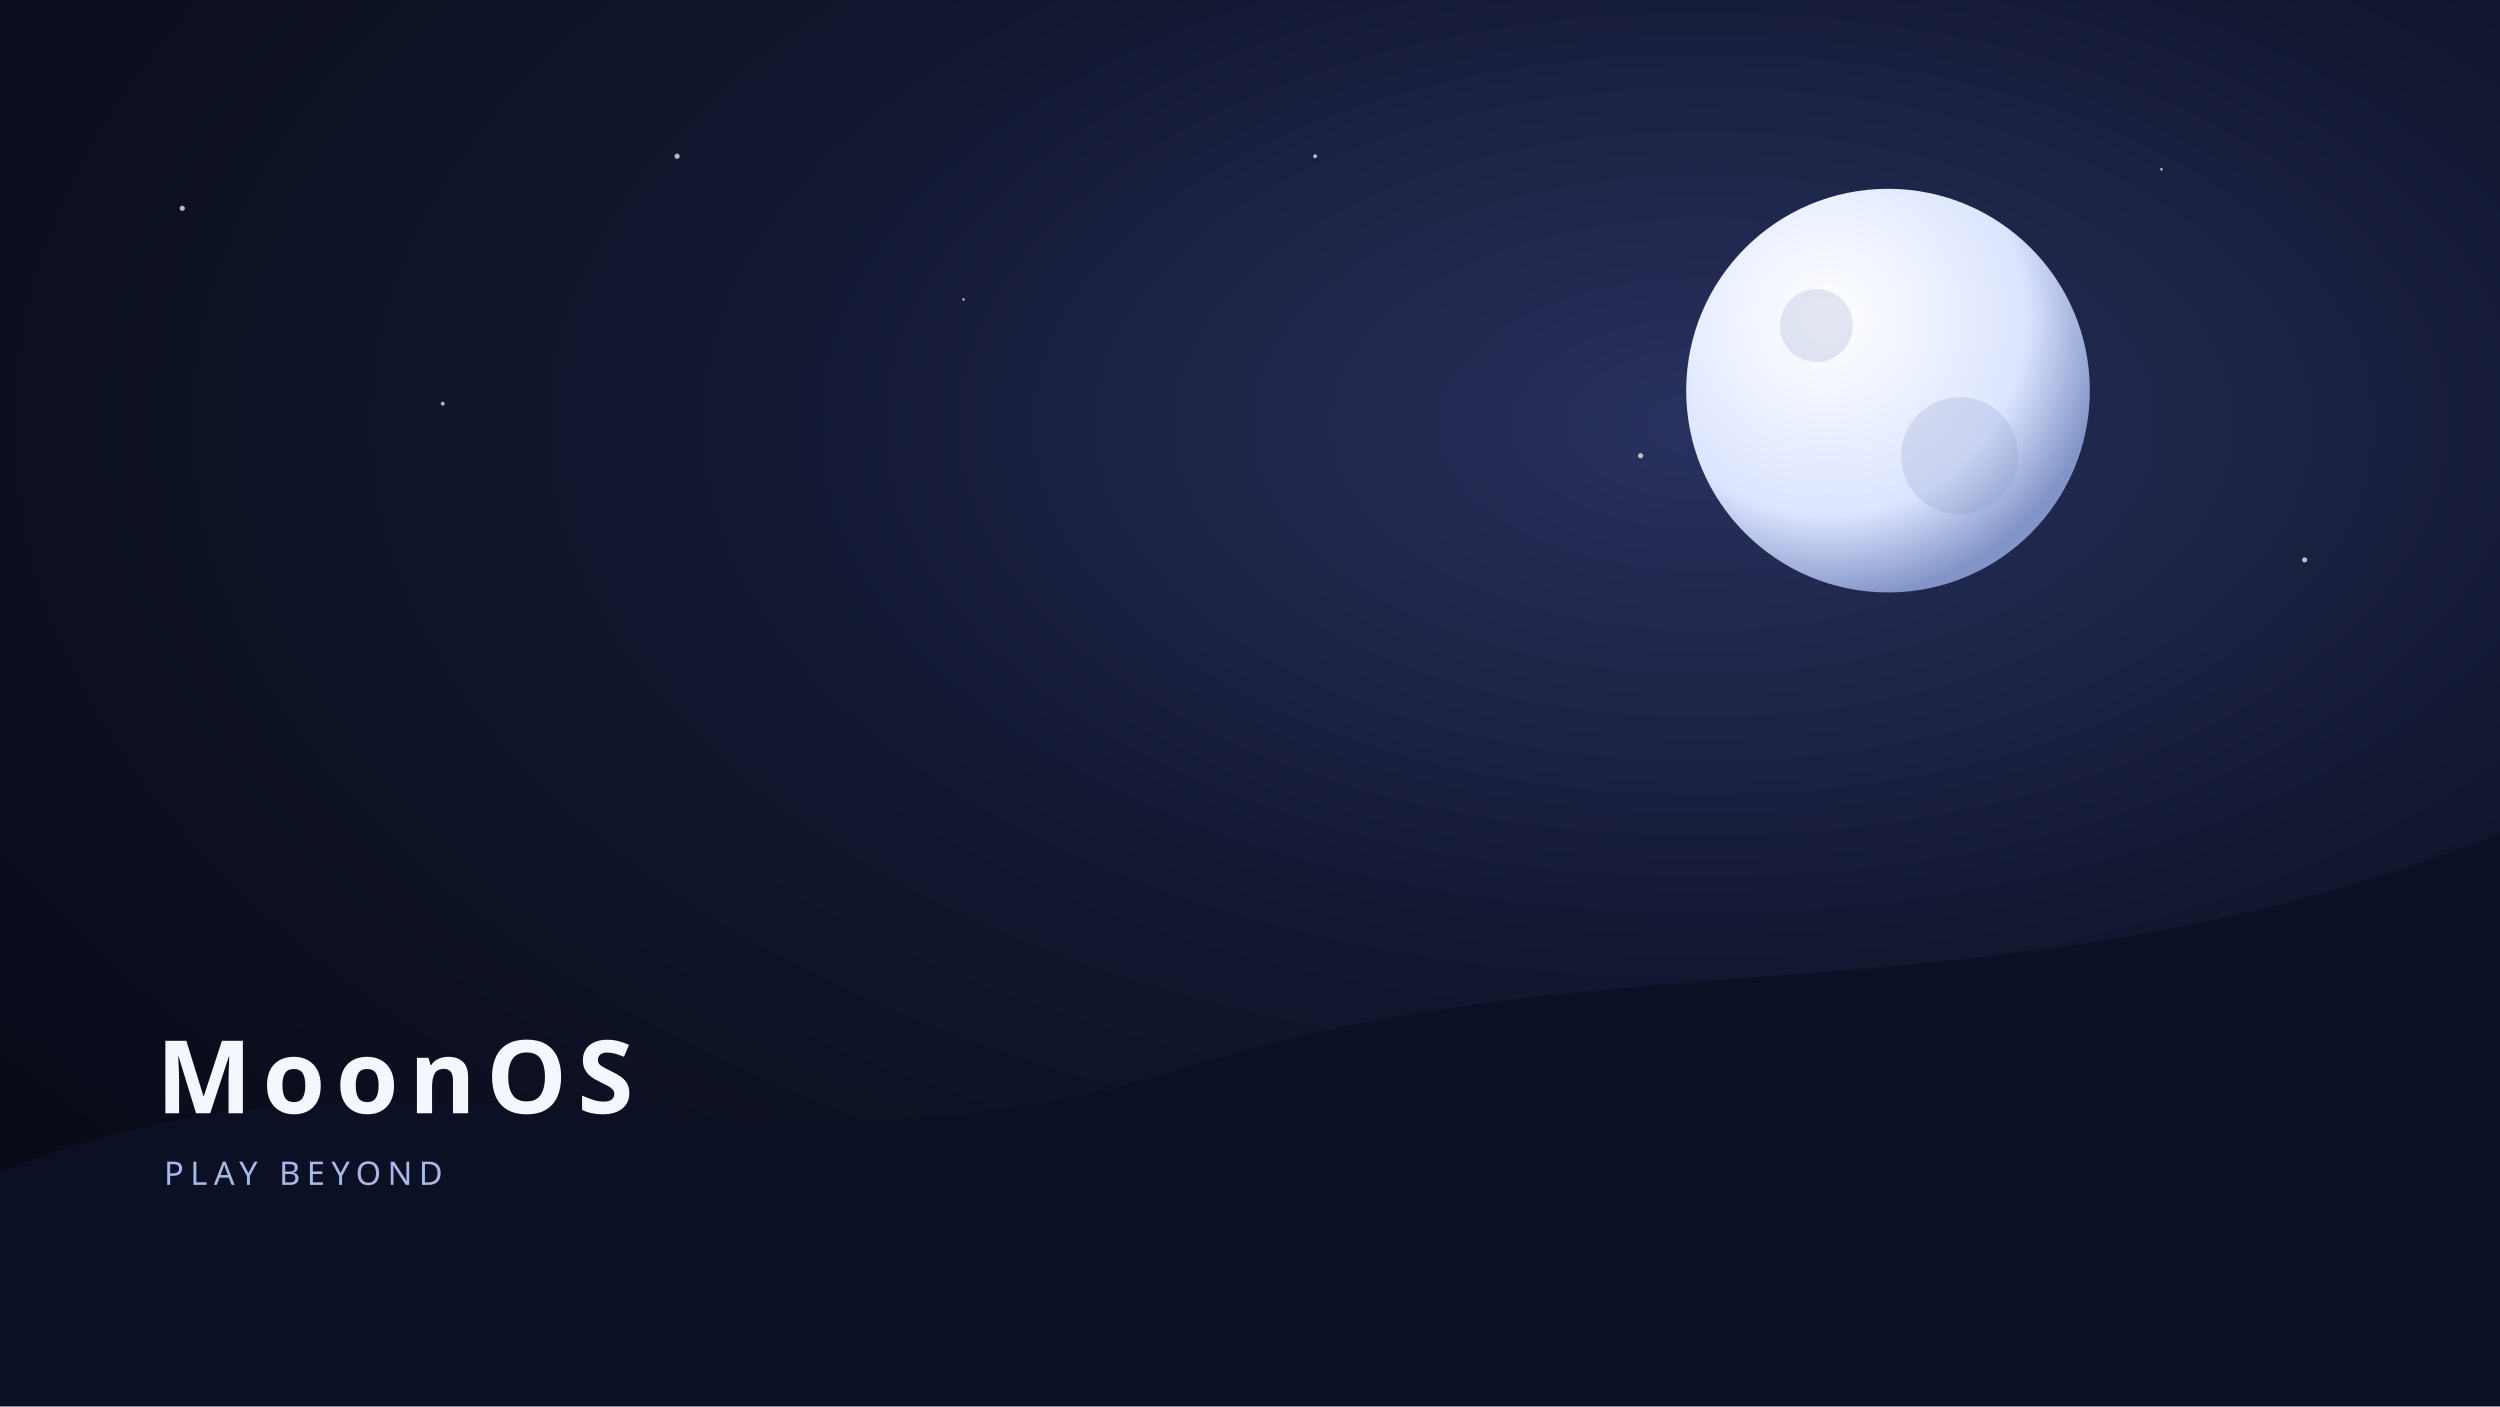
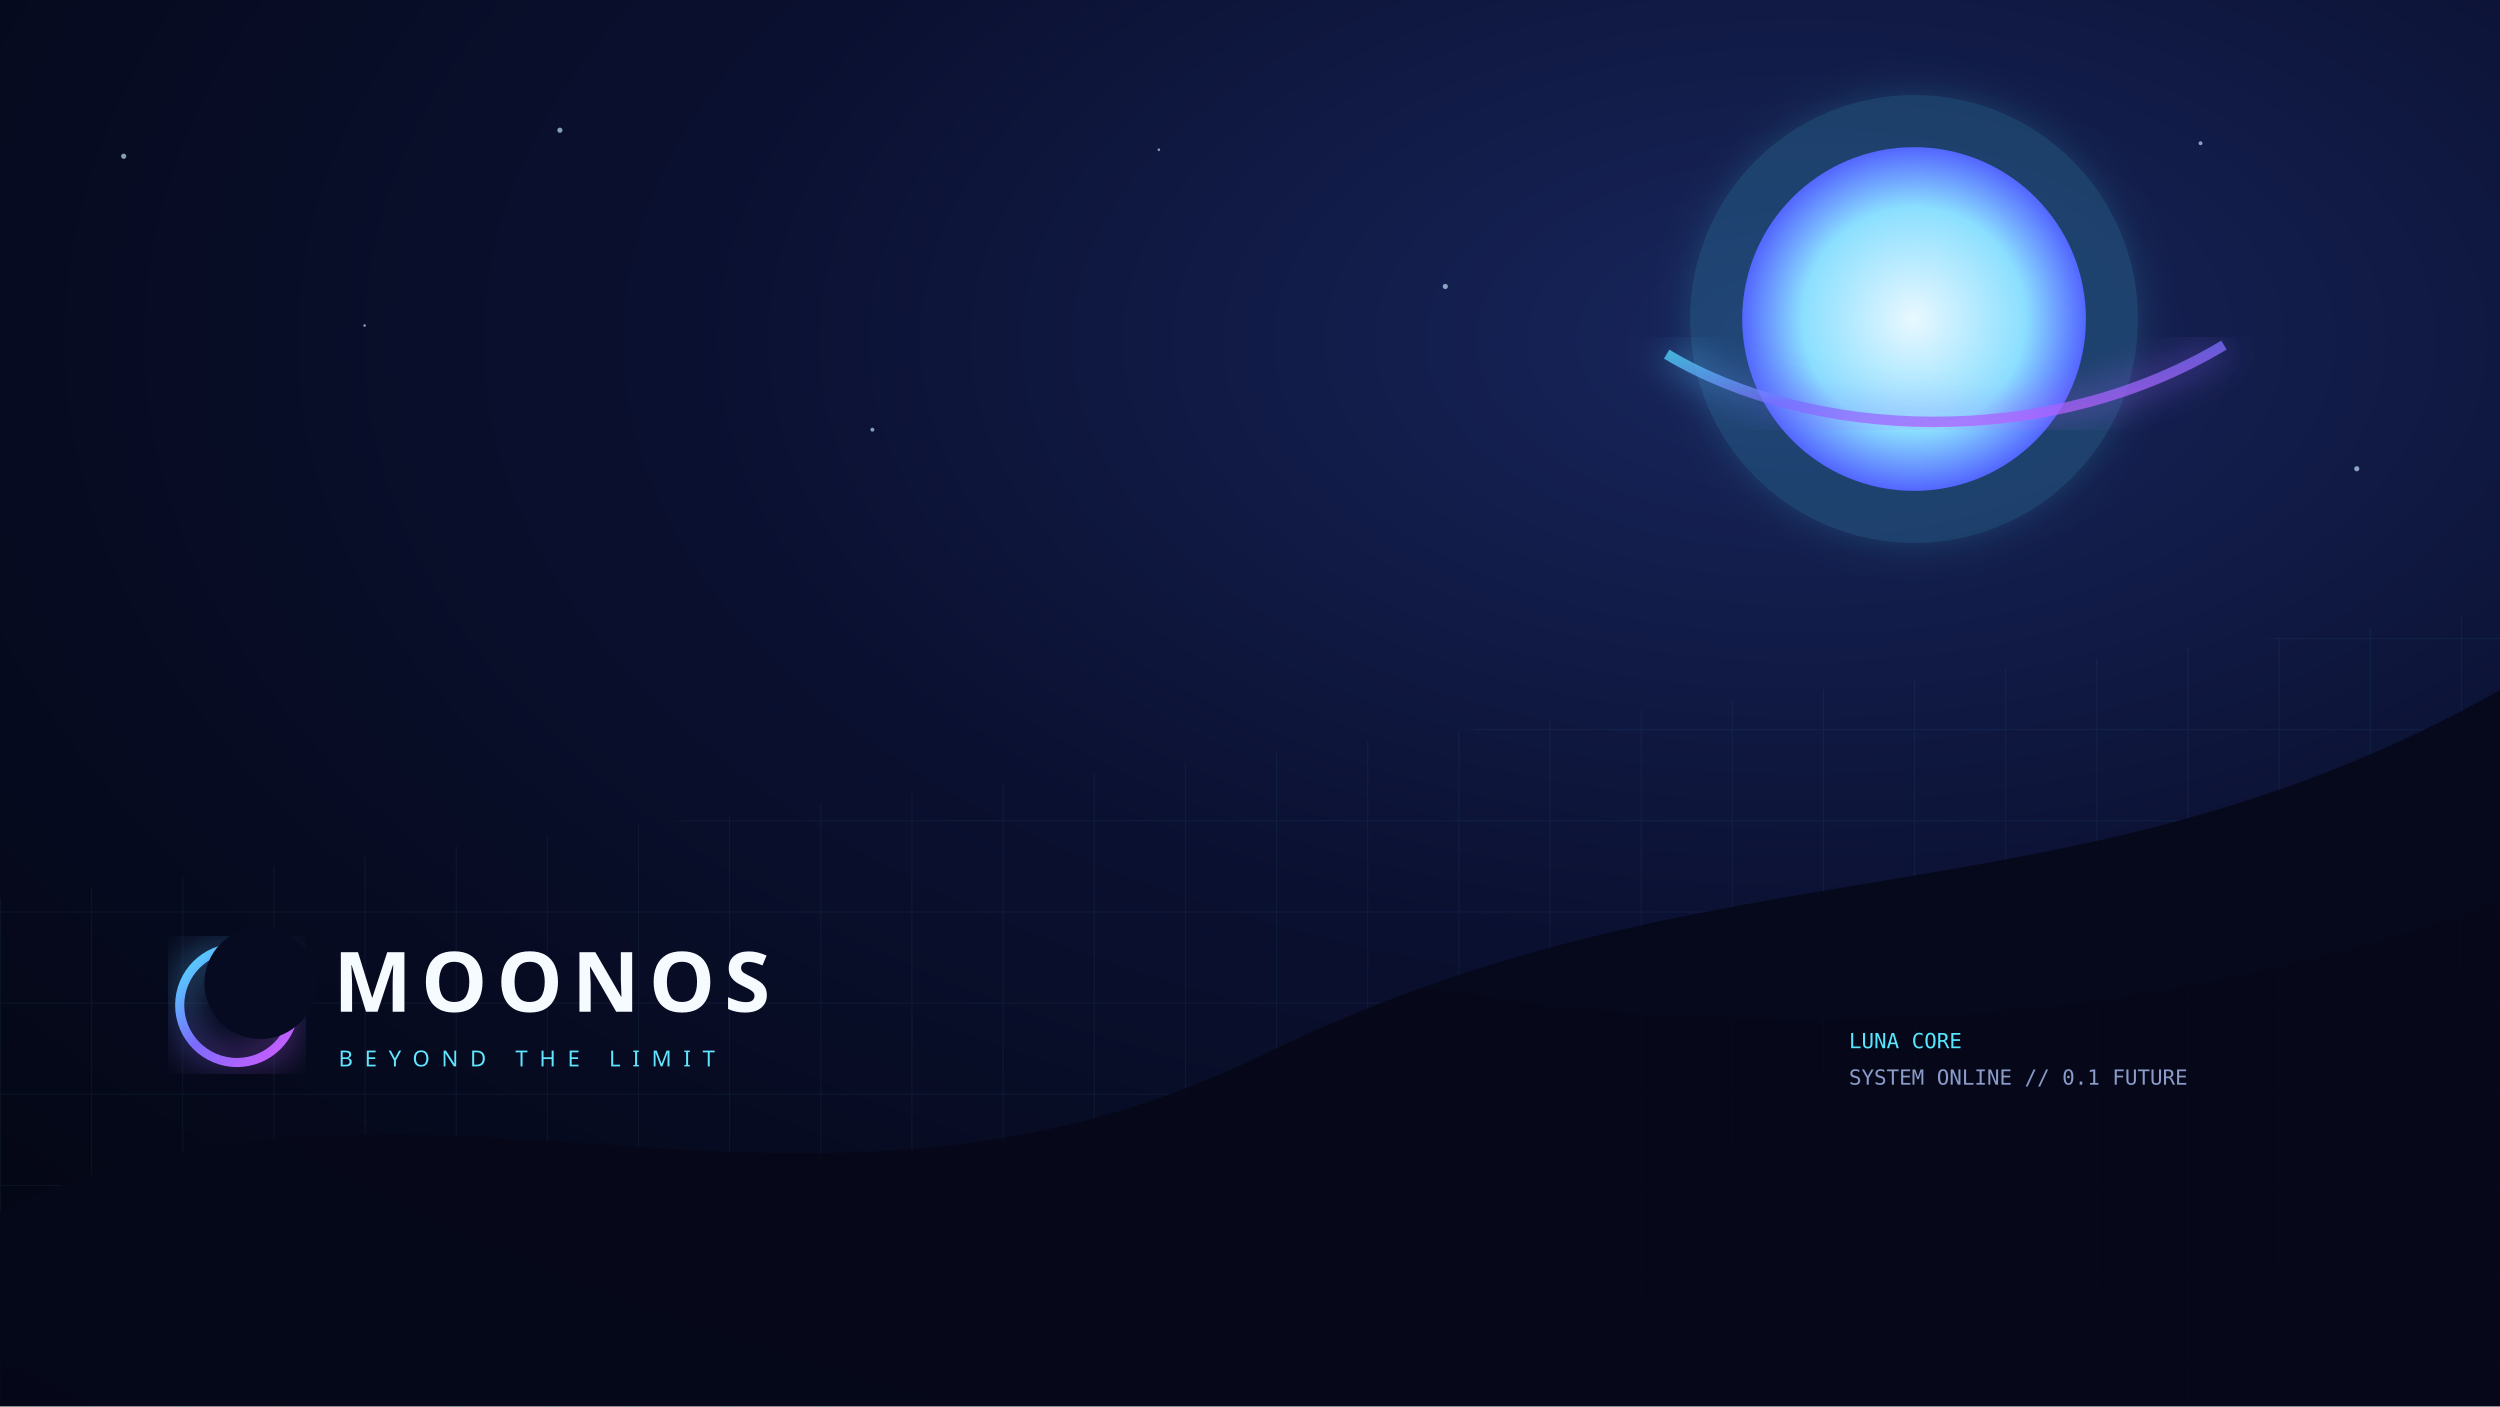
<svg xmlns="http://www.w3.org/2000/svg" width="1920" height="1080" viewBox="0 0 1920 1080">
  <defs>
-     <radialGradient id="sky" cx="68%" cy="30%" r="90%">
-       <stop offset="0" stop-color="#29315f" />
-       <stop offset="0.45" stop-color="#11172f" />
-       <stop offset="1" stop-color="#070914" />
+     <radialGradient id="space" cx="72%" cy="24%" r="105%">
+       <stop offset="0" stop-color="#18265d" />
+       <stop offset=".42" stop-color="#0a1030" />
+       <stop offset="1" stop-color="#03050f" />
    </radialGradient>
-     <radialGradient id="moon" cx="35%" cy="32%" r="70%">
-       <stop offset="0" stop-color="#ffffff" />
-       <stop offset="0.7" stop-color="#dce5ff" />
-       <stop offset="1" stop-color="#8294c8" />
+     <linearGradient id="neon" x2="1" y2="1">
+       <stop stop-color="#4ce7ff" />
+       <stop offset=".48" stop-color="#7b6cff" />
+       <stop offset="1" stop-color="#d65cff" />
+     </linearGradient>
+     <radialGradient id="planet">
+       <stop stop-color="#e9f8ff" />
+       <stop offset=".65" stop-color="#8bdfff" />
+       <stop offset="1" stop-color="#5367ff" />
    </radialGradient>
+     <filter id="glow">
+       <feGaussianBlur stdDeviation="14" result="b" />
+       <feMerge>
+         <feMergeNode in="b" />
+         <feMergeNode in="SourceGraphic" />
+       </feMerge>
+     </filter>
+     <pattern id="grid" width="70" height="70" patternUnits="userSpaceOnUse">
+       <path d="M70 0H0V70" fill="none" stroke="#5bcfff" stroke-opacity=".12" />
+     </pattern>
  </defs>
-   <rect width="1920" height="1080" fill="url(#sky)" />
-   <g fill="#fff" opacity=".7">
-     <circle cx="140" cy="160" r="2" />
-     <circle cx="340" cy="310" r="1.5" />
-     <circle cx="520" cy="120" r="2" />
-     <circle cx="740" cy="230" r="1" />
-     <circle cx="1010" cy="120" r="1.5" />
-     <circle cx="1260" cy="350" r="2" />
-     <circle cx="1660" cy="130" r="1" />
-     <circle cx="1770" cy="430" r="2" />
+   <rect width="1920" height="1080" fill="url(#space)" />
+   <g opacity=".65" fill="#c9ecff">
+     <circle cx="95" cy="120" r="2" />
+     <circle cx="280" cy="250" r="1" />
+     <circle cx="430" cy="100" r="2" />
+     <circle cx="670" cy="330" r="1.5" />
+     <circle cx="890" cy="115" r="1" />
+     <circle cx="1110" cy="220" r="2" />
+     <circle cx="1690" cy="110" r="1.5" />
+     <circle cx="1810" cy="360" r="2" />
  </g>
-   <circle cx="1450" cy="300" r="155" fill="url(#moon)" />
-   <circle cx="1395" cy="250" r="28" fill="#9aa9cf" opacity=".28" />
-   <circle cx="1505" cy="350" r="45" fill="#8192c0" opacity=".22" />
-   <path d="M0 900 C330 770 560 930 910 820 C1240 715 1540 790 1920 640 V1080 H0Z" fill="#0c1024" />
-   <text x="120" y="855" fill="#f5f7ff" font-family="sans-serif" font-size="78" font-weight="700" letter-spacing="8">MoonOS</text>
-   <text x="126" y="910" fill="#aab8e8" font-family="sans-serif" font-size="25" letter-spacing="5">PLAY BEYOND</text>
+   <circle cx="1470" cy="245" r="172" fill="#4ce7ff" opacity=".17" filter="url(#glow)" />
+   <circle cx="1470" cy="245" r="132" fill="url(#planet)" />
+   <path d="M1280 272c110 66 292 75 428-7" fill="none" stroke="url(#neon)" stroke-width="8" opacity=".78" filter="url(#glow)" />
+   <path d="M0 690L1920 470V1080H0Z" fill="url(#grid)" opacity=".75" />
+   <path d="M0 930C320 780 610 985 970 810c350-171 622-95 950-280v550H0Z" fill="#050818" opacity=".9" />
+   <g transform="translate(130 720)">
+     <circle cx="52" cy="52" r="44" fill="none" stroke="url(#neon)" stroke-width="7" filter="url(#glow)" />
+     <circle cx="70" cy="35" r="43" fill="#070b21" />
+     <text x="126" y="57" fill="#f5fbff" font-family="sans-serif" font-size="64" font-weight="800" letter-spacing="7">MOONOS</text>
+     <text x="130" y="99" fill="#62e6ff" font-family="sans-serif" font-size="17" letter-spacing="9">BEYOND THE LIMIT</text>
+   </g>
+   <g transform="translate(1420 805)" font-family="monospace" font-size="16">
+     <text fill="#55e8ff">LUNA CORE</text>
+     <text y="28" fill="#8b9cc9">SYSTEM ONLINE // 0.1 FUTURE</text>
+   </g>
</svg>
